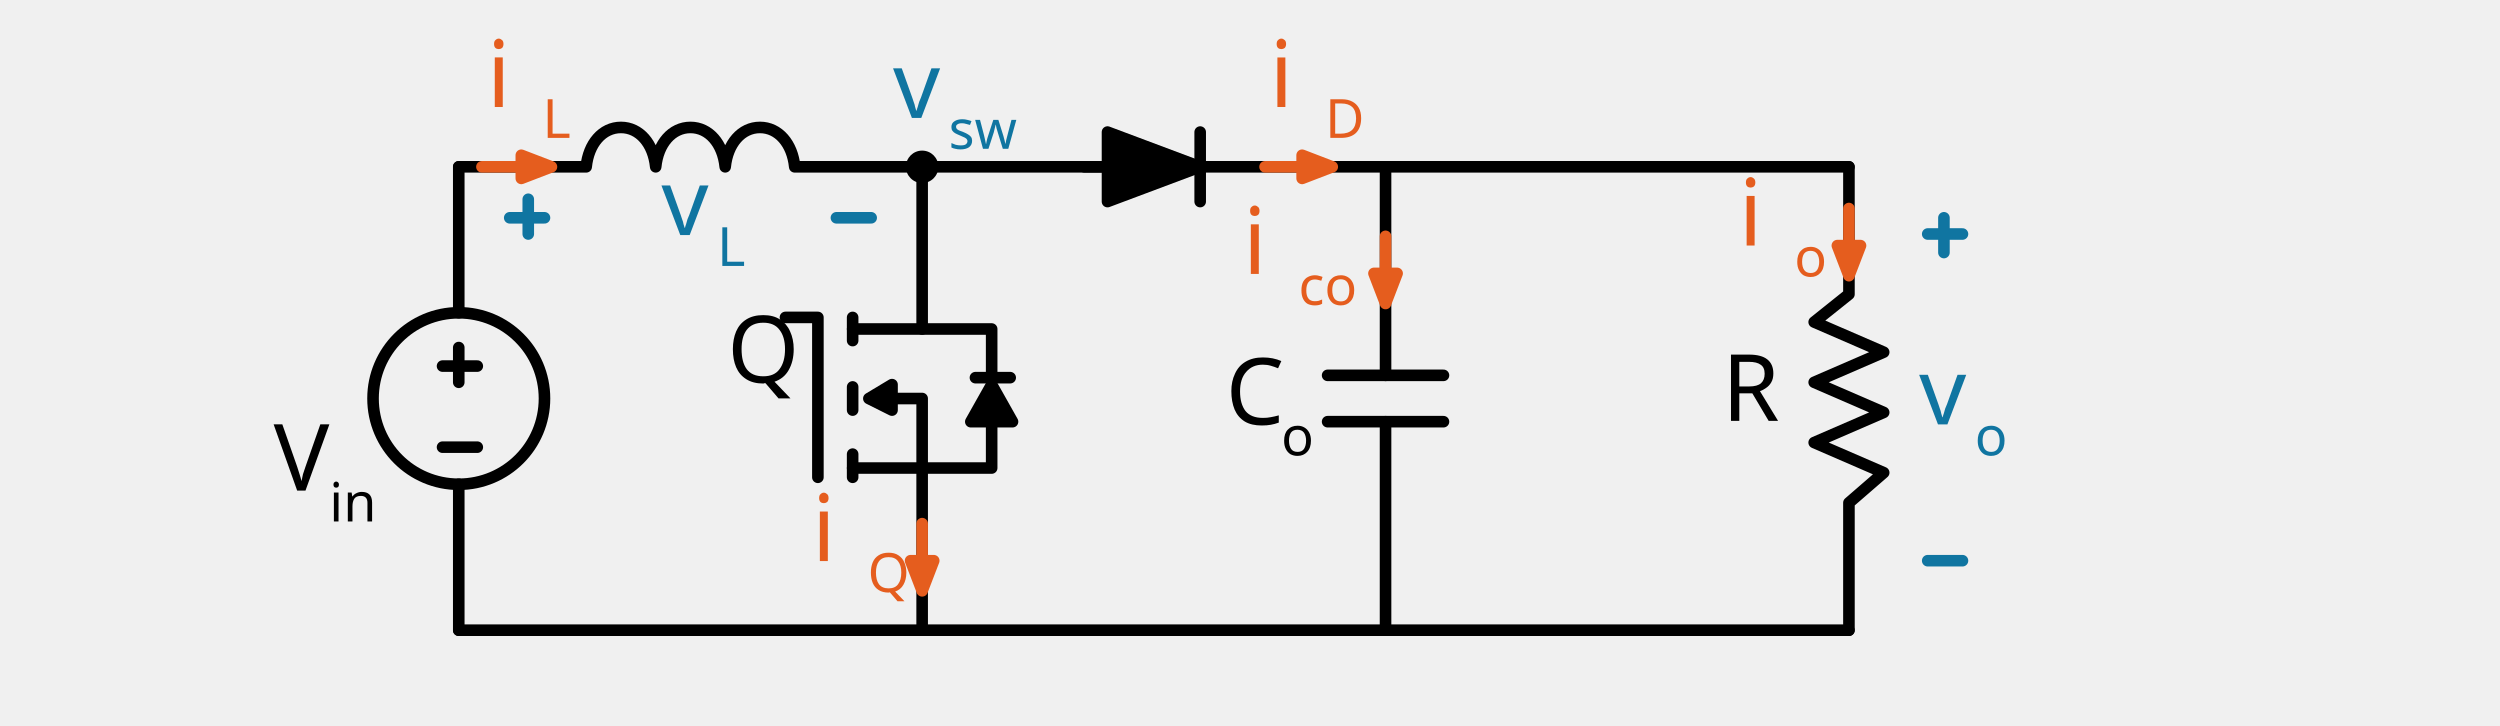
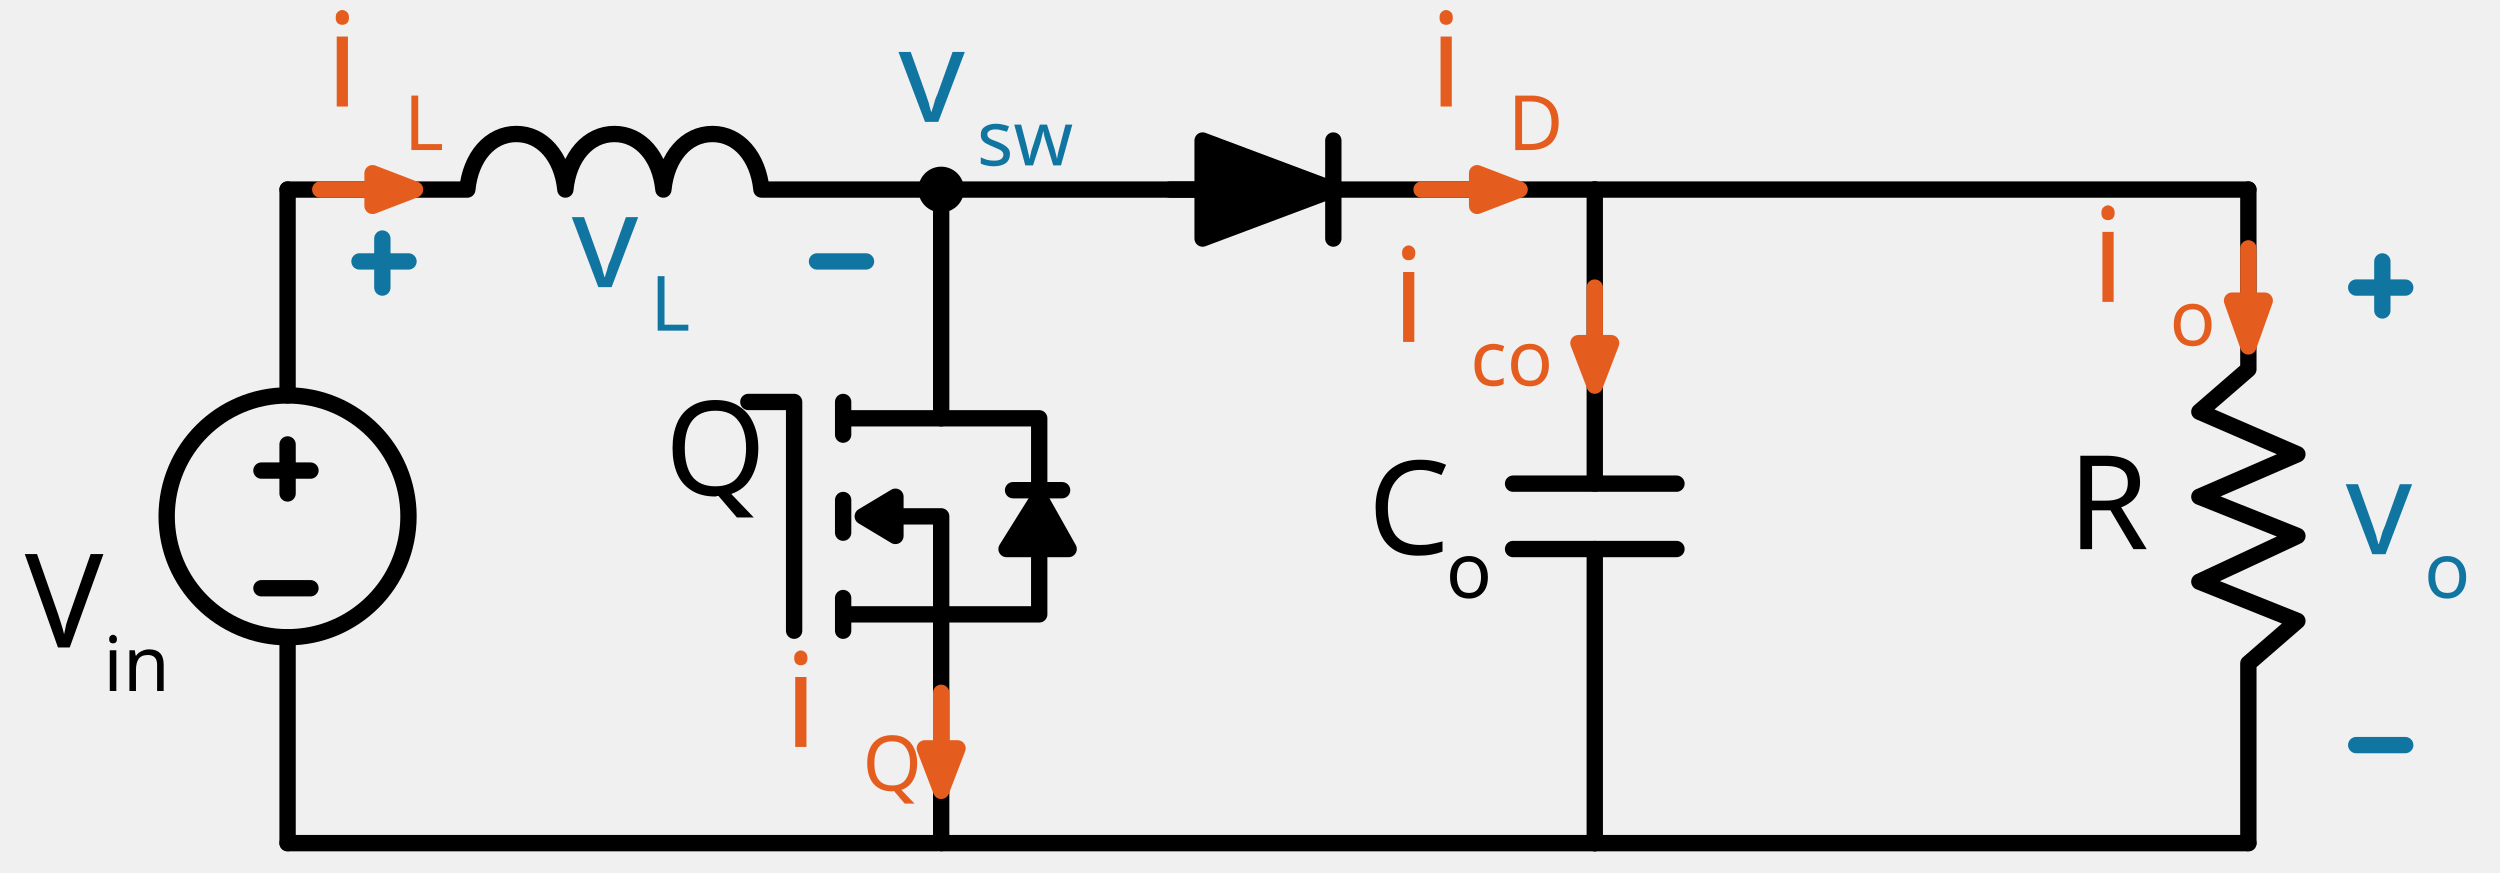
- <svg xmlns="http://www.w3.org/2000/svg" version="1.1" x="0px" y="0px" width="107.9px" height="31.3px" viewBox="0 0 107.9 31.3" style="enable-background:new 0 0 107.9 31.3;" xml:space="preserve">
+ <svg xmlns="http://www.w3.org/2000/svg" version="1.1" x="0px" y="0px" width="76.5px" height="26.7px" viewBox="0 0 76.5 26.7" style="enable-background:new 0 0 76.5 26.7;" xml:space="preserve">
  <style type="text/css">
	.st0{display:none;}
	.st1{display:inline;}
	.st2{fill:none;stroke:#6A93BF;stroke-width:0.25;stroke-linecap:round;stroke-linejoin:round;stroke-miterlimit:10;}
	
		.st3{display:inline;fill:none;stroke:#6A93BF;stroke-width:0.25;stroke-linecap:round;stroke-linejoin:round;stroke-miterlimit:10;}
	.st4{fill:none;stroke:#FC8754;stroke-width:2;stroke-miterlimit:10;}
	.st5{fill:#FFFFFF;stroke:#000000;stroke-miterlimit:10;}
	.st6{fill:none;stroke:#CAEAFF;stroke-linecap:square;stroke-miterlimit:10;}
	.st7{fill:#CAEAFF;}
	.st8{opacity:0.3;fill:#F21616;}
	.st9{fill:none;stroke:#CAEAFF;stroke-linecap:round;stroke-miterlimit:10;}
	.st10{fill:#FC8754;}
	.st11{fill:none;stroke:#000000;stroke-miterlimit:10;}
	.st12{fill:none;stroke:#000000;stroke-width:0.5;stroke-linecap:round;stroke-linejoin:round;stroke-miterlimit:10;}
	.st13{stroke:#000000;stroke-width:0.5;stroke-linecap:round;stroke-linejoin:round;stroke-miterlimit:10;}
	.st14{fill:#E55D1E;stroke:#E55D1E;stroke-width:0.5;stroke-linecap:round;stroke-linejoin:round;stroke-miterlimit:10;}
	.st15{fill:none;stroke:#E55D1E;stroke-width:0.5;stroke-linecap:round;stroke-linejoin:round;stroke-miterlimit:10;}
	.st16{fill:none;}
	.st17{fill:none;stroke:#1075A1;stroke-width:0.5;stroke-linecap:round;stroke-linejoin:round;stroke-miterlimit:10;}
	.st18{fill:none;stroke:#000000;stroke-width:0.25;stroke-miterlimit:10;}
	.st19{font-family:'Courier-Bold';}
	.st20{font-size:4px;}
	.st21{fill:#E55D1E;}
	.st22{fill:#1075A1;}
</style>
  <g id="Layer_2">
</g>
  <g id="Layer_1">
    <g>
-       <line class="st12" x1="19.8" y1="27.2" x2="39.8" y2="27.2" />
-       <line class="st12" x1="59.8" y1="27.2" x2="79.8" y2="27.2" />
-       <path class="st12" d="M39.8,7.2l-5.5,0c-0.1-1-0.7-1.7-1.5-1.7c-0.8,0-1.4,0.7-1.5,1.7c-0.1-1-0.7-1.7-1.5-1.7s-1.4,0.7-1.5,1.7    c-0.1-1-0.7-1.7-1.5-1.7s-1.4,0.7-1.5,1.7l-5.5,0" />
-       <polyline class="st12" points="79.8,27.2 79.8,21.7 81.3,20.4 78.3,19.1 81.3,17.8 78.3,16.5 81.3,15.2 78.3,13.9 79.8,12.7     79.8,7.2   " />
+       <line class="st12" x1="8.8" y1="25.8" x2="28.7" y2="25.8" />
+       <line class="st12" x1="48.8" y1="25.8" x2="68.8" y2="25.8" />
+       <path class="st12" d="M28.8,5.8l-5.5,0c-0.1-1-0.7-1.7-1.5-1.7s-1.4,0.7-1.5,1.7c-0.1-1-0.7-1.7-1.5-1.7s-1.4,0.7-1.5,1.7    c-0.1-1-0.7-1.7-1.5-1.7c-0.8,0-1.4,0.7-1.5,1.7l-5.5,0" />
+       <polyline class="st12" points="68.8,25.8 68.8,20.3 70.3,19 67.3,17.8 70.3,16.4 67.3,15.2 70.3,13.9 67.3,12.6 68.8,11.3     68.8,5.8   " />
      <g>
-         <line class="st12" x1="59.8" y1="16.2" x2="59.8" y2="7.2" />
-         <line class="st12" x1="59.8" y1="27.2" x2="59.8" y2="18.2" />
-         <line class="st12" x1="57.3" y1="18.2" x2="62.3" y2="18.2" />
-         <line class="st12" x1="57.3" y1="16.2" x2="62.3" y2="16.2" />
+         <line class="st12" x1="48.8" y1="14.8" x2="48.8" y2="5.8" />
+         <line class="st12" x1="48.8" y1="25.8" x2="48.8" y2="16.8" />
+         <line class="st12" x1="46.3" y1="16.8" x2="51.3" y2="16.8" />
+         <line class="st12" x1="46.3" y1="14.8" x2="51.3" y2="14.8" />
      </g>
      <g>
        <g>
-           <line class="st13" x1="50.8" y1="7.2" x2="59.8" y2="7.2" />
-           <line class="st13" x1="39.8" y1="7.2" x2="48.8" y2="7.2" />
+           <line class="st13" x1="39.8" y1="5.8" x2="48.8" y2="5.8" />
+           <line class="st13" x1="28.8" y1="5.8" x2="37.8" y2="5.8" />
        </g>
        <g>
-           <line class="st13" x1="51.8" y1="5.7" x2="51.8" y2="8.7" />
-           <polygon class="st13" points="51.8,7.2 47.8,5.7 47.8,8.7     " />
+           <line class="st13" x1="40.8" y1="4.3" x2="40.8" y2="7.3" />
+           <polygon class="st13" points="40.8,5.8 36.8,4.3 36.8,7.3     " />
        </g>
-         <line class="st13" x1="50.8" y1="7.2" x2="46.8" y2="7.2" />
+         <line class="st13" x1="39.8" y1="5.8" x2="35.8" y2="5.8" />
      </g>
-       <line class="st12" x1="39.8" y1="27.2" x2="59.8" y2="27.2" />
-       <line class="st12" x1="59.8" y1="7.2" x2="79.8" y2="7.2" />
+       <line class="st12" x1="28.8" y1="25.8" x2="48.8" y2="25.8" />
+       <line class="st12" x1="48.8" y1="5.8" x2="68.8" y2="5.8" />
      <g>
-         <polyline class="st12" points="36.8,14.2 39.8,14.2 39.8,7.2    " />
-         <polyline class="st12" points="37.8,17.2 39.8,17.2 39.8,20.2    " />
-         <polyline class="st12" points="36.8,20.2 39.8,20.2 39.8,27.2    " />
-         <line class="st12" x1="36.8" y1="20.6" x2="36.8" y2="19.6" />
-         <line class="st12" x1="36.8" y1="17.7" x2="36.8" y2="16.7" />
-         <line class="st12" x1="36.8" y1="14.7" x2="36.8" y2="13.7" />
-         <polygon class="st12" points="37.5,17.2 38.5,17.7 38.5,16.6    " />
-         <line class="st12" x1="42.1" y1="16.3" x2="43.6" y2="16.3" />
-         <polygon class="st13" points="42.8,16.6 41.9,18.2 43.7,18.2    " />
-         <polyline class="st12" points="35.3,20.6 35.3,13.7 33.9,13.7    " />
-         <polyline class="st12" points="39.8,20.2 42.8,20.2 42.8,18    " />
-         <polyline class="st12" points="39.8,14.2 42.8,14.2 42.8,16.3    " />
+         <polyline class="st12" points="25.8,12.8 28.8,12.8 28.8,5.8    " />
+         <polyline class="st12" points="26.8,15.8 28.8,15.8 28.8,18.8    " />
+         <polyline class="st12" points="25.8,18.8 28.8,18.8 28.8,25.8    " />
+         <line class="st12" x1="25.8" y1="19.3" x2="25.8" y2="18.3" />
+         <line class="st12" x1="25.8" y1="16.3" x2="25.8" y2="15.3" />
+         <line class="st12" x1="25.8" y1="13.3" x2="25.8" y2="12.3" />
+         <polygon class="st12" points="26.4,15.8 27.4,16.4 27.4,15.2    " />
+         <line class="st12" x1="31" y1="15" x2="32.5" y2="15" />
+         <polygon class="st13" points="31.8,15.2 30.8,16.8 32.7,16.8    " />
+         <polyline class="st12" points="24.3,19.3 24.3,12.3 22.9,12.3    " />
+         <polyline class="st12" points="28.8,18.8 31.8,18.8 31.8,16.6    " />
+         <polyline class="st12" points="28.8,12.8 31.8,12.8 31.8,15    " />
      </g>
    </g>
-     <text transform="matrix(1 0 0 1 11.8098 21.1733)" class="st19 st20">V</text>
-     <text transform="matrix(0.583 0 0 0.583 14.2102 22.5053)" class="st19 st20">in</text>
-     <text transform="matrix(1 0 0 1 31.3814 16.5065)" class="st19 st20">Q</text>
+     <text transform="matrix(1 0 0 1 0.7583 19.8134)" class="st19 st20">V</text>
+     <text transform="matrix(0.583 0 0 0.583 3.1587 21.1455)" class="st19 st20">in</text>
+     <text transform="matrix(1 0 0 1 20.3299 15.1466)" class="st19 st20">Q</text>
    <g>
-       <text transform="matrix(1 0 0 1 52.8955 18.3175)" class="st19 st20">C</text>
-       <text transform="matrix(0.583 0 0 0.583 55.2959 19.6495)" class="st19 st20">o</text>
+       <text transform="matrix(1 0 0 1 41.844 16.9576)" class="st19 st20">C</text>
+       <text transform="matrix(0.583 0 0 0.583 44.2444 18.2897)" class="st19 st20">o</text>
    </g>
    <g>
-       <text transform="matrix(1 0 0 1 74.3187 18.164)" class="st19 st20">R</text>
+       <text transform="matrix(1 0 0 1 63.2672 16.8041)" class="st19 st20">R</text>
    </g>
    <g>
-       <text transform="matrix(1 0 0 1 53.6422 11.8228)" class="st21 st19 st20">i</text>
-       <text transform="matrix(0.583 0 0 0.583 56.0426 13.1548)" class="st21 st19 st20">co</text>
+       <text transform="matrix(1 0 0 1 42.5907 10.4629)" class="st21 st19 st20">i</text>
+       <text transform="matrix(0.583 0 0 0.583 44.9911 11.7949)" class="st21 st19 st20">co</text>
      <g>
-         <polygon class="st14" points="59.8,13.1 59.3,11.8 60.3,11.8    " />
+         <polygon class="st14" points="48.8,11.8 48.3,10.5 49.3,10.5    " />
      </g>
-       <line class="st15" x1="59.8" y1="10.2" x2="59.8" y2="12.4" />
+       <line class="st15" x1="48.8" y1="8.8" x2="48.8" y2="11" />
    </g>
    <g>
-       <text transform="matrix(1 0 0 1 35.0416 24.2169)" class="st21 st19 st20">i</text>
-       <text transform="matrix(0.583 0 0 0.583 37.442 25.5489)" class="st21 st19 st20">Q</text>
+       <text transform="matrix(1 0 0 1 23.9901 22.857)" class="st21 st19 st20">i</text>
+       <text transform="matrix(0.583 0 0 0.583 26.3905 24.189)" class="st21 st19 st20">Q</text>
      <g>
-         <polygon class="st14" points="39.8,25.5 39.3,24.2 40.3,24.2    " />
+         <polygon class="st14" points="28.8,24.2 28.3,22.9 29.3,22.9    " />
      </g>
-       <line class="st15" x1="39.8" y1="22.6" x2="39.8" y2="24.8" />
+       <line class="st15" x1="28.8" y1="21.2" x2="28.8" y2="23.4" />
    </g>
    <g>
-       <text transform="matrix(1 0 0 1 75.0413 10.5962)" class="st21 st19 st20">i</text>
-       <text transform="matrix(0.583 0 0 0.583 77.4417 11.9282)" class="st21 st19 st20">o</text>
+       <text transform="matrix(1 0 0 1 63.9898 9.2363)" class="st21 st19 st20">i</text>
+       <text transform="matrix(0.583 0 0 0.583 66.3902 10.5683)" class="st21 st19 st20">o</text>
      <g>
-         <polygon class="st14" points="79.8,11.9 79.3,10.6 80.3,10.6    " />
+         <polygon class="st14" points="68.8,10.6 68.3,9.2 69.3,9.2    " />
      </g>
-       <line class="st15" x1="79.8" y1="9" x2="79.8" y2="11.2" />
+       <line class="st15" x1="68.8" y1="7.6" x2="68.8" y2="9.8" />
    </g>
    <g>
-       <text transform="matrix(1 0 0 1 54.7888 4.6194)" class="st21 st19 st20">i</text>
-       <text transform="matrix(0.583 0 0 0.583 57.1892 5.9514)" class="st21 st19 st20">D</text>
+       <text transform="matrix(1 0 0 1 43.7373 3.2595)" class="st21 st19 st20">i</text>
+       <text transform="matrix(0.583 0 0 0.583 46.1377 4.5915)" class="st21 st19 st20">D</text>
      <g>
-         <polygon class="st14" points="57.5,7.2 56.2,7.7 56.2,6.7    " />
+         <polygon class="st14" points="46.5,5.8 45.2,6.3 45.2,5.3    " />
      </g>
-       <line class="st15" x1="54.6" y1="7.2" x2="56.8" y2="7.2" />
+       <line class="st15" x1="43.5" y1="5.8" x2="45.8" y2="5.8" />
    </g>
    <g>
-       <text transform="matrix(1 0 0 1 21.0113 4.6192)" class="st21 st19 st20">i</text>
-       <text transform="matrix(0.583 0 0 0.583 23.4117 5.9512)" class="st21 st19 st20">L</text>
+       <text transform="matrix(1 0 0 1 9.9598 3.2593)" class="st21 st19 st20">i</text>
+       <text transform="matrix(0.583 0 0 0.583 12.3602 4.5914)" class="st21 st19 st20">L</text>
      <g>
-         <polygon class="st14" points="23.8,7.2 22.5,7.7 22.5,6.7    " />
+         <polygon class="st14" points="12.7,5.8 11.4,6.3 11.4,5.3    " />
      </g>
-       <line class="st15" x1="20.8" y1="7.2" x2="23" y2="7.2" />
+       <line class="st15" x1="9.8" y1="5.8" x2="12" y2="5.8" />
    </g>
    <g>
-       <text transform="matrix(1 0 0 1 82.8309 18.3176)" class="st22 st19 st20">v</text>
-       <text transform="matrix(0.583 0 0 0.583 85.2313 19.6497)" class="st22 st19 st20">o</text>
-       <line class="st17" x1="83.9" y1="9.4" x2="83.9" y2="10.9" />
-       <line class="st17" x1="84.7" y1="10.1" x2="83.2" y2="10.1" />
-       <line class="st17" x1="84.7" y1="24.2" x2="83.2" y2="24.2" />
+       <text transform="matrix(1 0 0 1 71.7794 16.9578)" class="st22 st19 st20">v</text>
+       <text transform="matrix(0.583 0 0 0.583 74.1798 18.2898)" class="st22 st19 st20">o</text>
+       <line class="st17" x1="72.9" y1="8" x2="72.9" y2="9.5" />
+       <line class="st17" x1="73.6" y1="8.8" x2="72.1" y2="8.8" />
+       <line class="st17" x1="73.6" y1="22.8" x2="72.1" y2="22.8" />
    </g>
    <g>
-       <line class="st12" x1="19.8" y1="13.5" x2="19.8" y2="7.2" />
-       <line class="st12" x1="19.8" y1="27.2" x2="19.8" y2="20.9" />
-       <circle class="st12" cx="19.8" cy="17.2" r="3.7" />
+       <line class="st12" x1="8.8" y1="12.1" x2="8.8" y2="5.8" />
+       <line class="st12" x1="8.8" y1="25.8" x2="8.8" y2="19.5" />
+       <circle class="st12" cx="8.8" cy="15.8" r="3.7" />
      <g>
-         <line class="st12" x1="19.8" y1="15" x2="19.8" y2="16.5" />
-         <line class="st12" x1="20.6" y1="15.8" x2="19.1" y2="15.8" />
-         <line class="st12" x1="20.6" y1="19.3" x2="19.1" y2="19.3" />
+         <line class="st12" x1="8.8" y1="13.6" x2="8.8" y2="15.1" />
+         <line class="st12" x1="9.5" y1="14.4" x2="8" y2="14.4" />
+         <line class="st12" x1="9.5" y1="18" x2="8" y2="18" />
      </g>
    </g>
    <g>
-       <line class="st16" x1="19.8" y1="9.4" x2="39.8" y2="9.4" />
-       <text transform="matrix(1 0 0 1 28.5479 10.1458)" class="st22 st19 st20">v</text>
-       <text transform="matrix(0.583 0 0 0.583 30.9483 11.4778)" class="st22 st19 st20">L</text>
-       <line class="st17" x1="22" y1="9.4" x2="23.5" y2="9.4" />
-       <line class="st17" x1="22.8" y1="8.6" x2="22.8" y2="10.1" />
-       <line class="st17" x1="37.6" y1="9.4" x2="36.1" y2="9.4" />
+       <line class="st16" x1="8.7" y1="8" x2="28.7" y2="8" />
+       <text transform="matrix(1 0 0 1 17.4964 8.7859)" class="st22 st19 st20">v</text>
+       <text transform="matrix(0.583 0 0 0.583 19.8968 10.1179)" class="st22 st19 st20">L</text>
+       <line class="st17" x1="11" y1="8" x2="12.5" y2="8" />
+       <line class="st17" x1="11.7" y1="7.3" x2="11.7" y2="8.8" />
+       <line class="st17" x1="26.5" y1="8" x2="25" y2="8" />
    </g>
    <g>
-       <text transform="matrix(1 0 0 1 38.5443 5.0891)" class="st22 st19 st20">v</text>
-       <text transform="matrix(0.583 0 0 0.583 40.9447 6.4211)" class="st22 st19 st20">sw</text>
-       <circle id="XMLID_00000127758593201478874070000002647419888092288398_" cx="39.8" cy="7.2" r="0.7" />
+       <text transform="matrix(1 0 0 1 27.4928 3.7292)" class="st22 st19 st20">v</text>
+       <text transform="matrix(0.583 0 0 0.583 29.8932 5.0612)" class="st22 st19 st20">sw</text>
+       <circle id="XMLID_00000127758593201478874070000002647419888092288398_" cx="28.8" cy="5.8" r="0.7" />
    </g>
  </g>
</svg>
